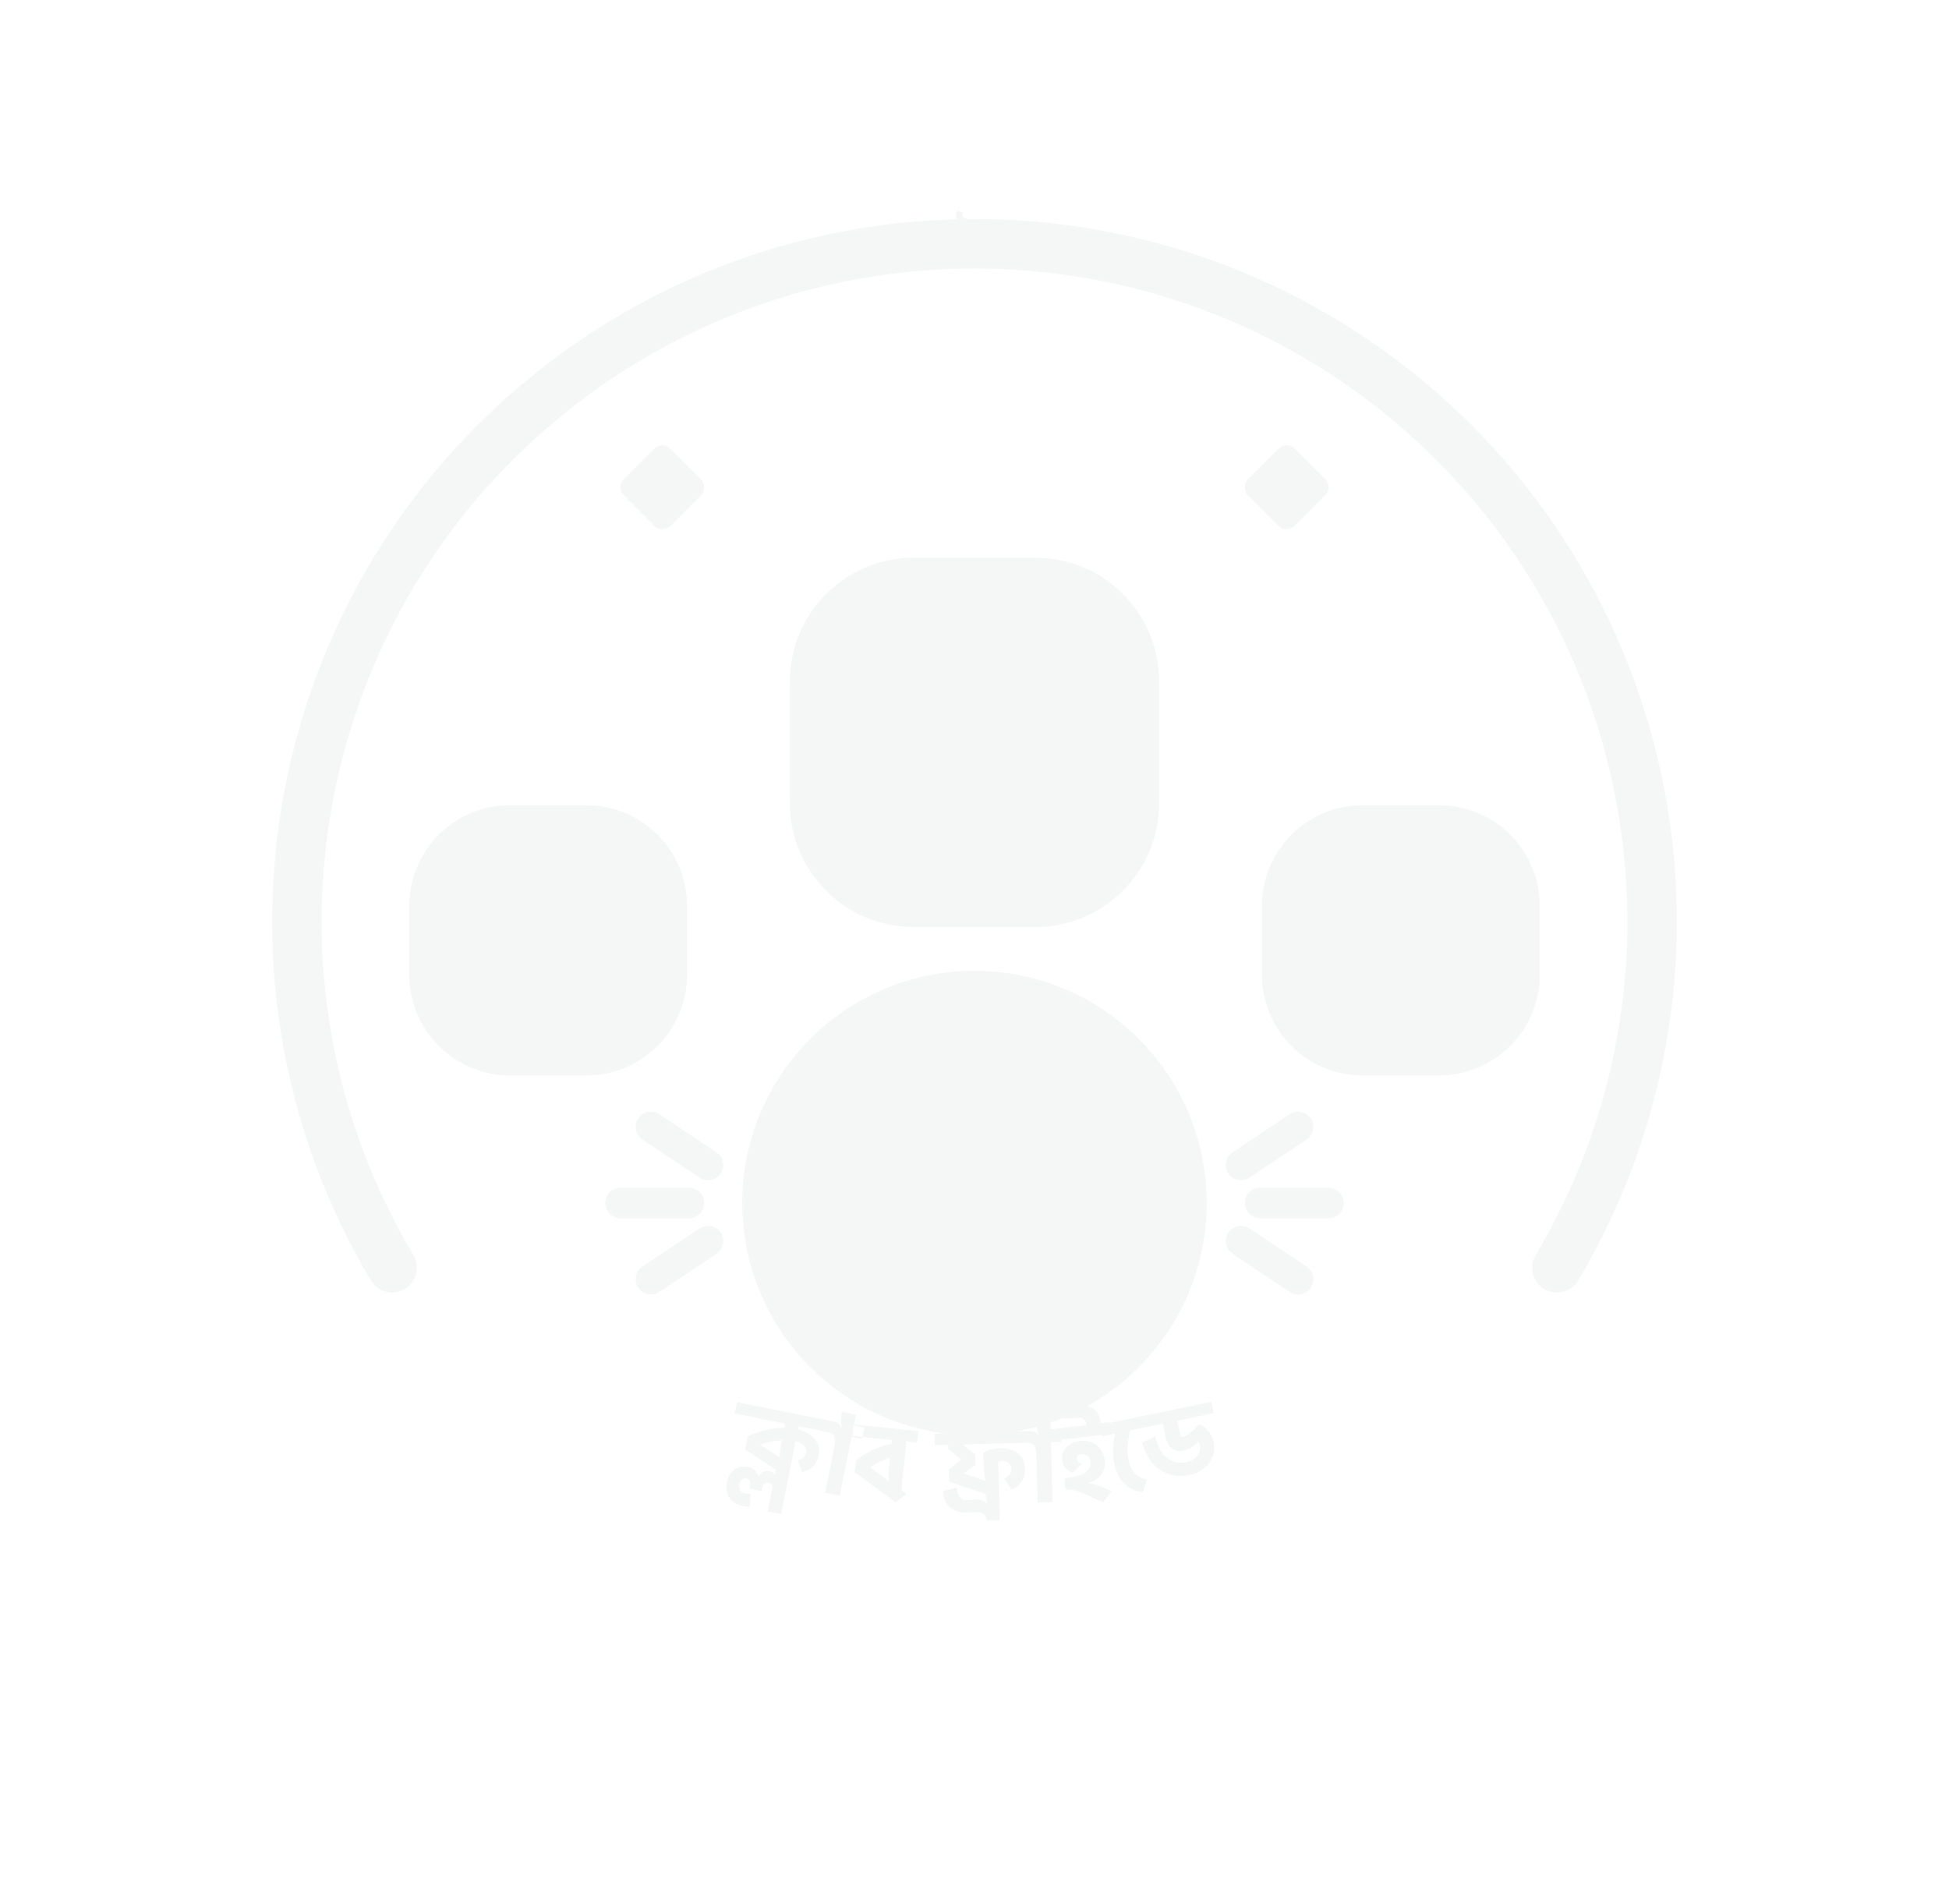
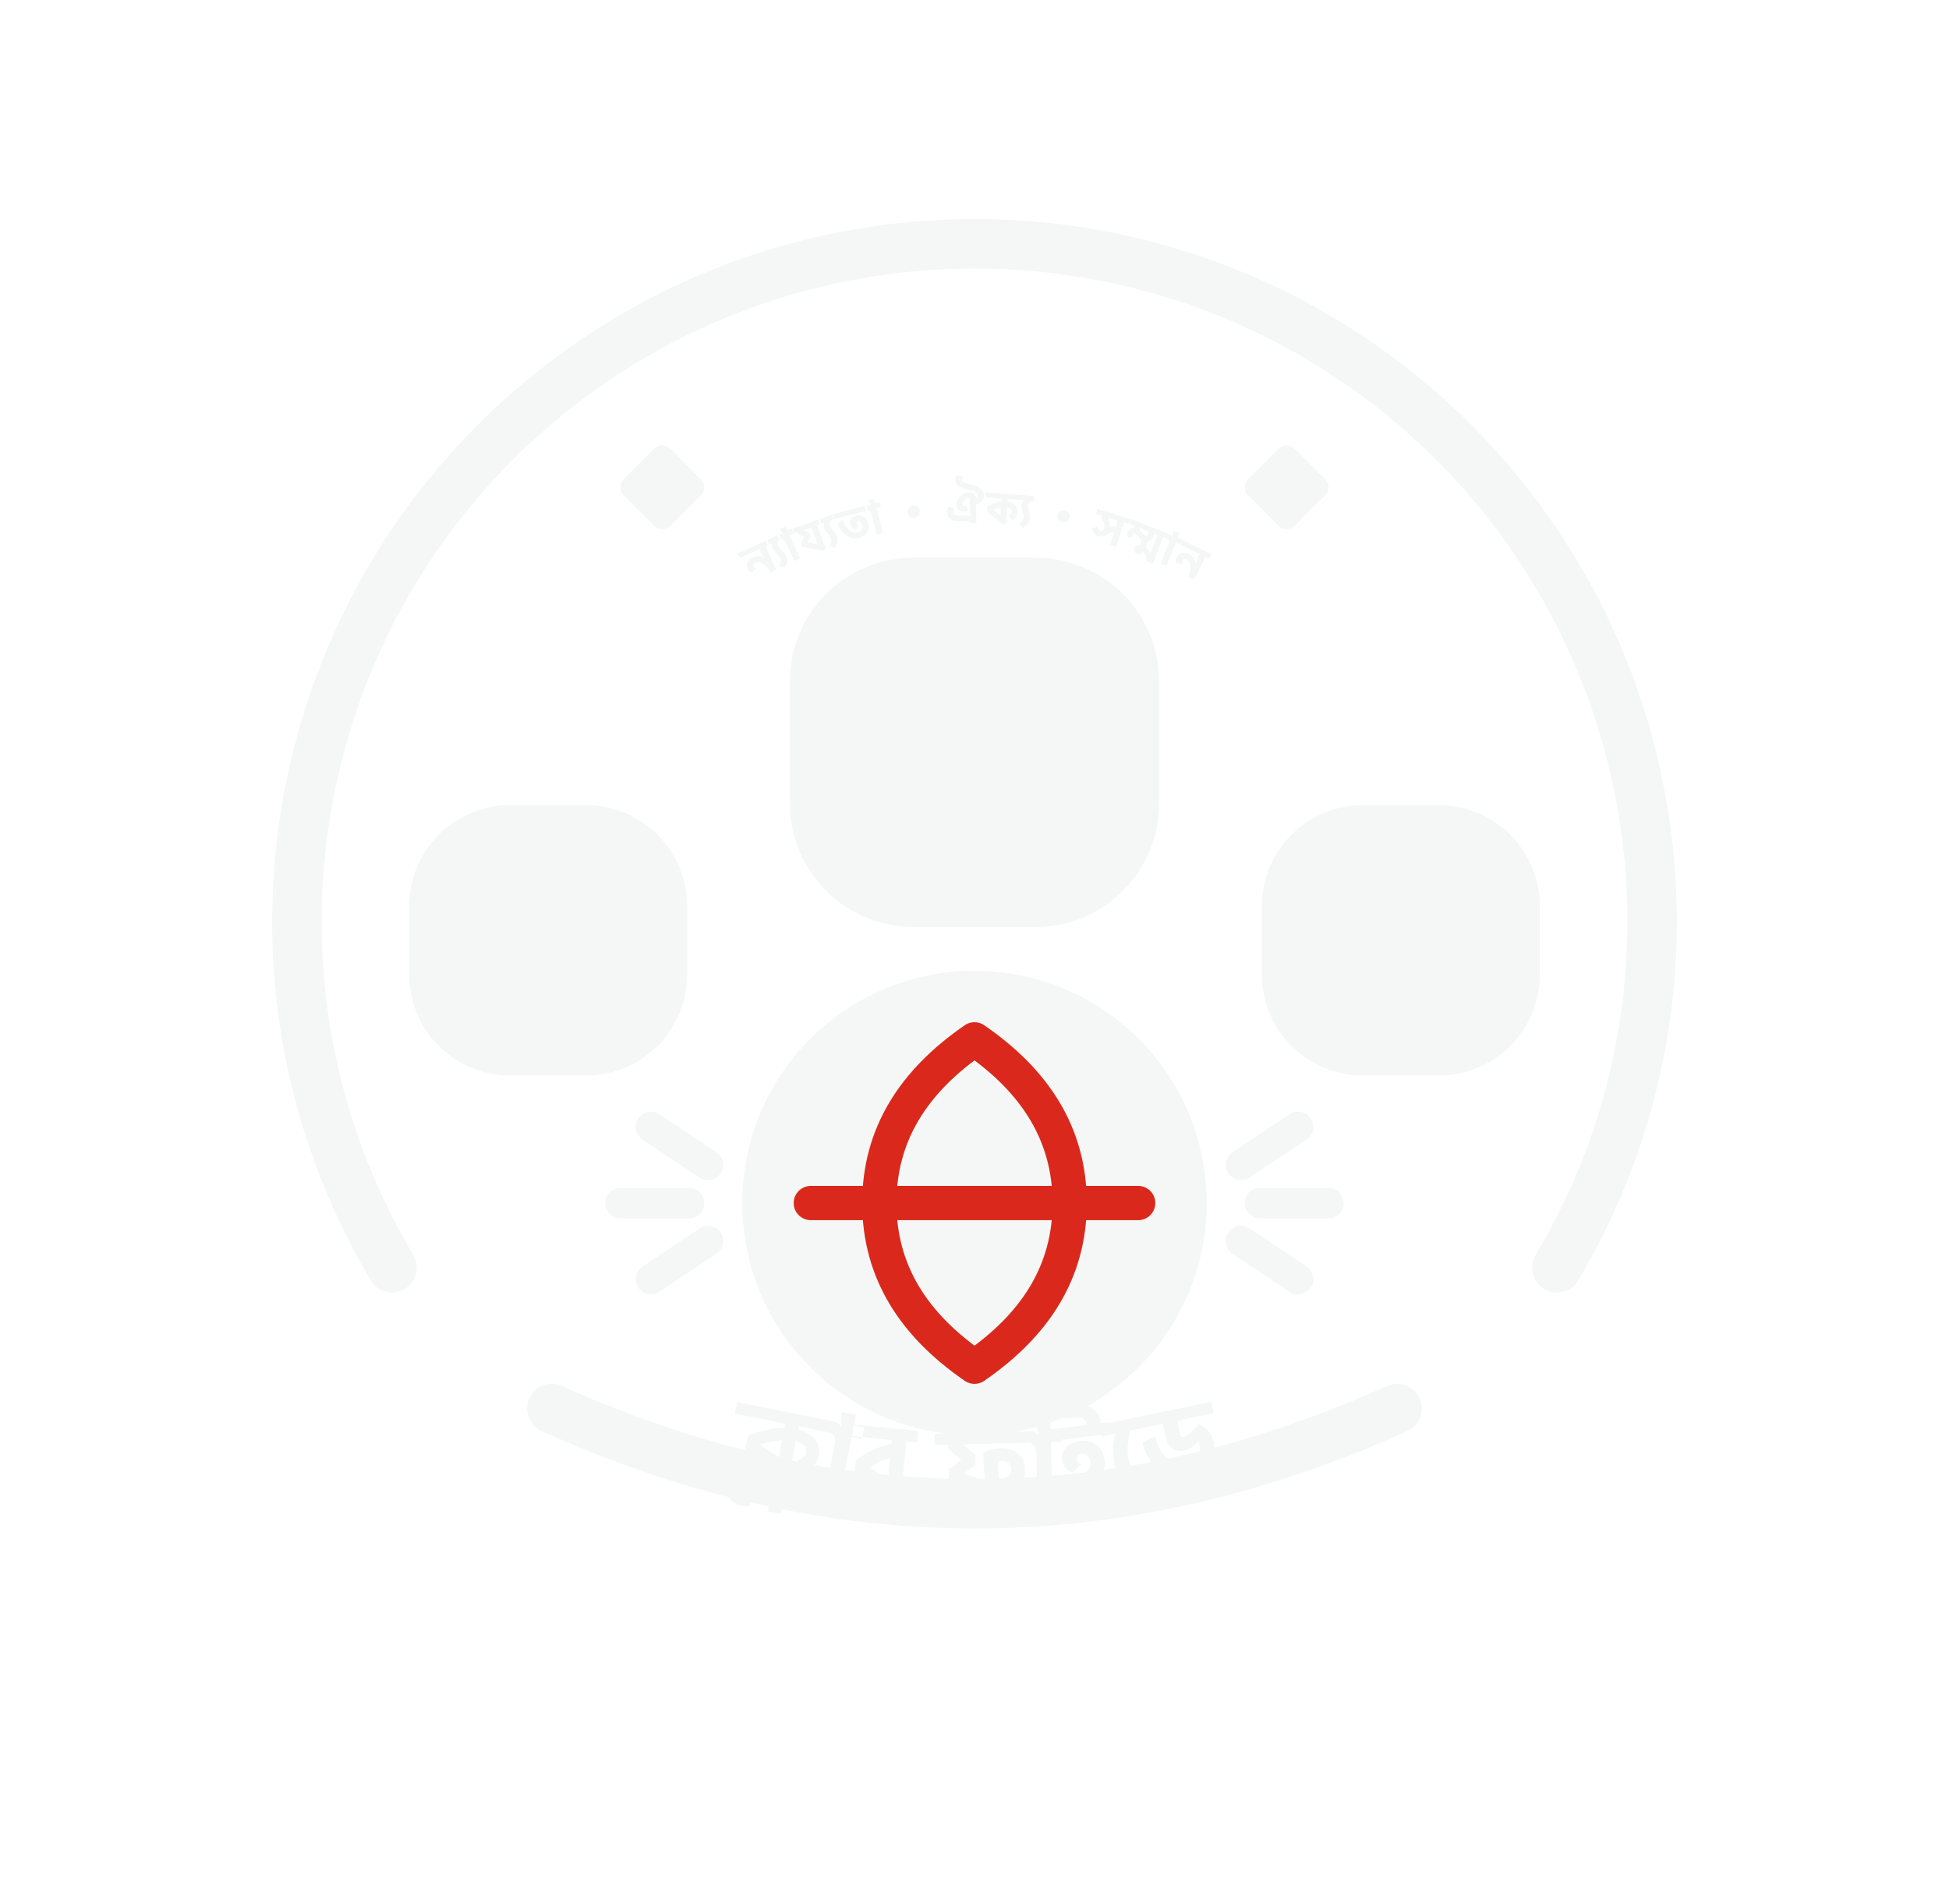
- <svg xmlns="http://www.w3.org/2000/svg" viewBox="0 0 512 500" role="img" aria-labelledby="title desc" version="1.1" id="svg14">
-   <g stroke="#F4F7F5" stroke-width="13" stroke-linecap="round" stroke-linejoin="round" id="g7">
+ <svg xmlns="http://www.w3.org/2000/svg" viewBox="0 0 512 500" role="img" aria-labelledby="title desc" version="1.1" id="svg15">
+   <g stroke="#F4F7F5" stroke-width="13" stroke-linecap="round" stroke-linejoin="round" id="g8">
    <path fill="none" stroke="#F4F7F5" d="M103 333a178 178 0 1 1 306 0" id="path1" />
    <g id="younger-member" aria-label="younger-member">
      <rect x="114" y="218" width="60" height="58" rx="20" fill="#F4F7F5" stroke="#F4F7F5" id="rect1" />
      <circle cx="144" cy="247" r="7" fill="none" stroke="none" id="circle1" />
    </g>
    <g id="adult-member" aria-label="adult-member">
      <rect x="214" y="153" width="84" height="84" rx="26" fill="#F4F7F5" stroke="#F4F7F5" id="rect2" />
      <circle cx="256" cy="195" r="9" fill="none" stroke="none" id="circle2" />
    </g>
    <g id="older-member" aria-label="older-member">
      <rect x="338" y="218" width="60" height="58" rx="20" fill="#F4F7F5" stroke="#F4F7F5" id="rect3" />
      <circle cx="368" cy="247" r="7" fill="none" stroke="none" id="circle3" />
    </g>
    <circle cx="256" cy="316" r="55" fill="#F4F7F5" stroke="#F4F7F5" stroke-width="12" id="circle4" />
-     <path fill="none" stroke="none" stroke-width="9" d="M256 273c-16 11-25 25-25 43s9 32 25 43m0-86c16 11 25 25 25 43s-9 32-25 43m-43-43h86" id="path4" />
+     <path fill="none" stroke="#DA291C" stroke-width="9" d="M256 273c-16 11-25 25-25 43s9 32 25 43m0-86c16 11 25 25 25 43s-9 32-25 43m-43-43h86" id="path4" />
    <path fill="none" stroke="#F4F7F5" stroke-width="8" d="M181 316h-18M186 306l-15-10M186 326l-15 10M331 316h18M326 306l15-10M326 326l15 10" id="path5" />
-     <path fill="#F4F7F5" stroke="#F4F7F5" stroke-width="6" d="m174 120 8 8-8 8-8-8z" id="path6" />
-     <path fill="#F4F7F5" stroke="#F4F7F5" stroke-width="6" d="m338 120 8 8-8 8-8-8z" id="path7" />
+     <path fill="none" stroke="#F4F7F5" d="M145 370 Q256 420 367 370" id="path6" />
+     <path fill="#F4F7F5" stroke="#F4F7F5" stroke-width="6" d="m174 120 8 8-8 8-8-8z" id="path7" />
+     <path fill="#F4F7F5" stroke="#F4F7F5" stroke-width="6" d="m338 120 8 8-8 8-8-8z" id="path8" />
  </g>
-   <defs id="defs7">
-     <path id="motto-arc" d="M103 333a178 178 0 1 1 306 0" />
+   <defs id="defs8">
+     <path id="motto-arc" d="M120 220 Q256 55 392 220" />
    <path id="name-arc" d="M145 370 Q256 420 367 370" />
  </defs>
-   <path d="M103 333a178 178 0 1 1 306 0" fill="none" stroke="none" stroke-width="0" stroke-linecap="round" id="path8" />
-   <path d="M145 370 Q256 420 367 370" fill="none" stroke="none" stroke-width="0" stroke-linecap="round" id="path9" />
-   <g font-family="Kohinoor Bangla, Bangla Sangam MN, sans-serif" text-anchor="middle" id="g14">
-     <g id="text13" style="font-weight:700;font-size:12px;letter-spacing:0;stroke-width:0;paint-order:stroke fill" aria-label="ন্যায্যতা•ঐক্য•সম্মান">
-       <path style="fill:#f4f7f5" d="m 198.95,74.938 c -0.279,-0.089 -0.529,-0.288 -0.632,-0.621 -0.142,-0.458 0.123,-0.779 0.604,-0.929 1.375,-0.427 3.012,1.365 3.52,3.004 l 0.021,0.069 1.605,-0.498 -1.998,-6.441 1.146,-0.356 -0.388,-1.249 -8.195,2.542 0.388,1.249 5.444,-1.689 0.277,0.894 c 0.188,0.607 0.416,1.178 0.605,1.584 l -0.042,0.026 c -0.824,-0.712 -1.872,-0.889 -2.926,-0.562 -1.352,0.42 -2.103,1.482 -1.68,2.846 0.188,0.607 0.568,0.98 1.004,1.171 z m 4.988,-5.995 -1.18,0.366 -0.388,-1.249 3.679,-1.141 0.388,1.249 -0.332,0.103 c -0.562,0.174 -0.889,0.778 -0.633,1.604 0.348,1.123 1.275,1.64 1.652,2.855 0.306,0.986 0.027,2.153 -0.757,2.986 l -1.411,-0.58 c 0.654,-0.768 0.773,-1.396 0.606,-1.934 -0.345,-1.112 -1.318,-1.576 -1.688,-2.768 -0.206,-0.665 -0.079,-1.144 0.08,-1.444 z m 2.54,-3.314 c 0.167,0.539 0.435,0.996 0.727,1.37 l -0.08,0.025 c -0.191,-0.129 -0.537,-0.273 -1.064,-0.11 l -0.47,0.146 0.388,1.249 0.046,-0.014 c 0.722,-0.224 1.168,-0.124 1.516,1 l 1.582,5.1 1.605,-0.498 -1.998,-6.441 1.146,-0.356 -0.388,-1.249 -1.146,0.356 -0.363,-1.169 -1.536,0.476 z m 5.605,1.052 2.185,-0.509 0.526,2.256 c 0.15,0.643 0.453,1.681 0.671,2.246 l -0.047,0.011 -2.625,-0.744 1.107,-1.33 -0.256,-1.099 -1.551,-0.785 z m 4.893,5.981 0.769,-1.3 -0.623,-0.188 -1.253,-5.376 1.169,-0.272 -0.297,-1.274 -7.409,1.727 0.297,1.274 0.818,-0.191 0.106,0.456 1.678,0.854 -1.155,1.39 0.302,1.297 z m 0.798,-7.308 -1.204,0.281 -0.297,-1.274 3.751,-0.874 0.297,1.274 -0.339,0.079 c -0.573,0.133 -0.943,0.713 -0.747,1.554 0.267,1.145 1.154,1.727 1.443,2.966 0.234,1.005 -0.128,2.149 -0.97,2.924 l -1.366,-0.68 c 0.707,-0.719 0.871,-1.337 0.743,-1.886 -0.264,-1.134 -1.202,-1.667 -1.485,-2.882 -0.158,-0.678 0.004,-1.147 0.183,-1.435 z m 7.763,2.752 c -0.681,-0.142 -1.239,-0.718 -1.373,-1.523 -0.181,-1.089 0.555,-2.002 1.738,-2.2 1.61,-0.268 2.716,0.752 2.965,2.243 0.315,1.894 -0.776,3.377 -2.693,3.697 -2.509,0.418 -4.239,-1.423 -5.336,-4.208 l 1.393,-0.913 c 0.793,2.277 2.04,3.918 3.685,3.644 1.053,-0.175 1.492,-1.051 1.336,-1.986 -0.11,-0.663 -0.464,-1.103 -0.973,-1.018 -0.296,0.049 -0.511,0.292 -0.46,0.6 0.043,0.26 0.262,0.479 0.574,0.525 z m 3.277,-6.105 0.215,1.29 -9.008,1.5 -0.215,-1.29 z m 0.6,-1.219 c 0.093,0.556 0.296,1.046 0.534,1.456 l -0.083,0.014 c -0.172,-0.154 -0.495,-0.343 -1.04,-0.253 l -0.485,0.081 0.215,1.29 0.047,-0.008 c 0.746,-0.124 1.174,0.036 1.367,1.196 l 0.877,5.267 1.657,-0.276 -1.108,-6.652 1.184,-0.197 -0.215,-1.29 -1.184,0.197 -0.201,-1.207 -1.586,0.264 z" id="path14" />
-       <path style="fill:#f4f7f5" d="m 238.978,64.641 c 0.076,0.873 0.734,1.514 1.738,1.427 0.921,-0.08 1.53,-0.832 1.454,-1.704 -0.076,-0.873 -0.734,-1.514 -1.738,-1.427 -0.921,0.08 -1.53,0.832 -1.454,1.704 z" id="path15" />
-       <path style="fill:#f4f7f5" d="m 254.982,68.03 1.56,-0.022 -0.069,-4.968 c 1.341,-0.199 2.131,-1.254 2.116,-2.346 -0.017,-1.236 -0.797,-2.077 -2.581,-2.604 l -1.892,-0.562 c -0.747,-0.218 -1.303,-0.462 -1.31,-0.978 -0.004,-0.264 0.078,-0.457 0.314,-0.688 l -1.508,-0.591 c -0.283,0.328 -0.494,0.751 -0.486,1.291 0.017,1.224 1.095,1.929 2.228,2.261 l 2.35,0.687 c 0.843,0.24 1.268,0.582 1.277,1.206 0.007,0.468 -0.217,0.759 -0.527,0.907 l -0.003,-0.216 c -0.013,-0.96 -0.514,-1.565 -1.75,-1.548 -1.944,0.027 -3.382,1.871 -3.363,3.239 0.015,1.056 0.661,1.767 1.849,1.75 0.444,-0.006 0.91,-0.145 1.206,-0.413 l -0.544,-1.169 c -0.083,0.097 -0.273,0.232 -0.513,0.235 -0.264,0.004 -0.41,-0.114 -0.414,-0.462 -0.01,-0.684 0.984,-1.718 1.68,-1.728 0.144,-0.002 0.253,0.068 0.256,0.308 l 0.028,2.04 c 0.026,1.86 0.116,2.291 0.193,2.626 l -0.048,6.68e-4 c -0.436,-0.318 -1.013,-0.37 -1.637,-0.361 -0.372,0.005 -0.768,0.035 -1.152,0.04 -1.284,0.018 -1.686,-0.421 -1.693,-0.949 -0.005,-0.384 0.159,-0.674 0.36,-0.869 l -1.533,-0.615 c -0.141,0.182 -0.518,0.751 -0.507,1.519 0.021,1.476 1.101,2.361 2.913,2.336 0.36,-0.005 1.056,-0.027 1.464,-0.032 1.368,-0.019 1.649,0.349 1.738,0.672 z m 9.596,-2.213 c 0.512,-0.143 0.915,-0.52 0.94,-1.035 0.028,-0.563 -0.417,-1.054 -1.277,-1.144 l -0.164,3.332 0.615,0.451 -1.198,0.914 -4.475,-3.308 0.071,-1.438 c 0.982,-0.661 2.187,-1.226 3.6,-1.385 l 0.04,-0.803 -4.183,-0.206 0.064,-1.306 9.313,0.458 -0.064,1.306 -3.512,-0.173 -0.035,0.707 c 1.912,0.214 2.798,1.483 2.737,2.73 -0.048,0.971 -0.615,1.748 -1.498,2.125 z m -3.957,-1.372 1.937,1.405 0.048,0.002 c -0.042,-0.603 -0.024,-1.467 0.007,-2.102 l 0.004,-0.072 c -0.776,0.142 -1.426,0.422 -1.996,0.767 z m 7.993,-2.754 -1.235,-0.061 0.064,-1.306 3.847,0.189 -0.064,1.306 -0.348,-0.017 c -0.587,-0.029 -1.102,0.426 -1.145,1.289 -0.058,1.175 0.636,1.978 0.573,3.248 -0.051,1.031 -0.713,2.031 -1.735,2.546 l -1.127,-1.029 c 0.878,-0.497 1.205,-1.046 1.233,-1.609 0.057,-1.163 -0.698,-1.933 -0.636,-3.179 0.034,-0.695 0.319,-1.102 0.57,-1.33 z" id="path16" />
-       <path style="fill:#f4f7f5" d="m 277.063,65.075 c -0.111,0.869 0.395,1.636 1.395,1.764 0.917,0.117 1.672,-0.487 1.783,-1.356 0.111,-0.869 -0.395,-1.636 -1.395,-1.764 -0.917,-0.117 -1.672,0.487 -1.783,1.356 z" id="path17" />
-       <path style="fill:#f4f7f5" d="m 287.974,69.641 c 0.671,0.133 1.424,-0.086 2.084,-0.579 0.573,-0.425 0.972,-0.897 1.408,-0.811 0.247,0.049 0.368,0.244 0.317,0.503 l -0.567,2.873 1.66,0.328 1.306,-6.616 1.165,0.23 0.253,-1.283 -8.676,-1.713 -0.253,1.283 1.566,0.309 -0.091,0.459 0.357,0.547 c 0.461,0.703 0.877,1.445 0.705,2.316 -0.095,0.483 -0.443,0.818 -0.961,0.715 -0.565,-0.112 -0.719,-0.57 -0.824,-1.031 l -1.385,0.509 c 0.134,0.809 0.677,1.712 1.937,1.96 z m 4.22,-2.787 c -0.13,-0.087 -0.243,-0.134 -0.443,-0.173 -0.412,-0.081 -0.826,0.155 -1.117,0.33 0.021,-0.167 0.032,-0.348 0.02,-0.534 -0.027,-0.421 -0.167,-0.889 -0.47,-1.463 l -0.251,-0.465 0.009,-0.047 2.578,0.509 -0.156,0.789 c -0.035,0.177 -0.142,0.779 -0.172,1.055 z m 7.397,1.141 c -0.545,-0.144 -0.808,-0.747 -1.455,-1.166 0.017,-0.206 0.02,-0.404 -7.8e-4,-0.608 l 1.798,0.475 c 0.441,0.116 0.599,0.456 0.501,0.827 -0.098,0.371 -0.392,0.592 -0.844,0.472 z m 2.167,4.581 c -0.281,-0.533 -0.836,-1.065 -1.524,-1.42 l 0.435,-1.648 c 0.69,-0.215 1.044,-0.804 1.182,-1.326 0.116,-0.441 0.088,-0.759 0.021,-0.975 l 1.137,0.3 -0.778,2.947 c -0.404,1.532 -0.473,2.122 -0.473,2.122 z m 3.943,-4.358 0.334,-1.265 -10.616,-2.802 -0.334,1.265 1.416,0.374 c 0.061,0.19 0.076,0.417 0.053,0.647 -0.778,0.08 -1.286,0.641 -1.482,1.384 -0.129,0.487 -0.035,0.934 0.118,1.198 l 1.381,-0.107 c -0.079,-0.17 -0.129,-0.357 -0.068,-0.589 0.077,-0.29 0.323,-0.473 0.706,-0.372 0.615,0.162 0.945,0.982 1.842,1.392 l -0.356,1.395 c -0.667,0.035 -1.164,0.413 -1.32,1.004 -0.184,0.696 0.243,1.194 0.835,1.35 0.499,0.132 1.089,-0.035 1.525,-0.652 0.796,0.558 1.256,1.448 1.38,2.387 l 1.485,0.392 1.929,-7.31 z m 1.37,-2.133 c -0.144,0.545 -0.16,1.075 -0.11,1.547 l -0.081,-0.021 c -0.093,-0.211 -0.31,-0.516 -0.844,-0.657 l -0.476,-0.126 -0.334,1.265 0.046,0.012 c 0.731,0.193 1.056,0.514 0.756,1.652 l -1.363,5.163 1.624,0.429 1.721,-6.521 1.16,0.306 0.334,-1.265 -1.16,-0.306 0.312,-1.183 -1.555,-0.41 z m 3.108,7.967 c -0.175,-0.235 -0.263,-0.542 -0.153,-0.873 0.151,-0.456 0.553,-0.562 1.032,-0.404 1.367,0.454 1.655,2.863 1.114,4.491 l -0.023,0.068 1.594,0.529 2.124,-6.401 1.139,0.378 0.412,-1.241 -8.143,-2.702 -0.412,1.241 5.41,1.795 -0.295,0.888 c -0.2,0.604 -0.348,1.2 -0.43,1.64 l -0.049,-0.004 c -0.256,-1.058 -1.004,-1.813 -2.052,-2.16 -1.344,-0.446 -2.573,-0.019 -3.023,1.336 -0.2,0.604 -0.109,1.127 0.135,1.537 z" id="path18" />
+   <path d="M120 220 Q256 55 392 220" fill="none" stroke="none" stroke-width="6" stroke-linecap="round" id="path9" />
+   <path d="M145 370 Q256 420 367 370" fill="none" stroke="none" stroke-width="6" stroke-linecap="round" id="path10" />
+   <g font-family="Kohinoor Bangla, Bangla Sangam MN, sans-serif" text-anchor="middle" id="g15">
+     <g id="text14" style="font-weight:700;font-size:12px;letter-spacing:0;stroke-width:0;paint-order:stroke fill" aria-label="ন্যায্যতা•ঐক্য•সম্মান">
+       <path style="fill:#f4f7f5" d="m 198.675,149.267 c -0.288,-0.052 -0.562,-0.216 -0.708,-0.532 -0.201,-0.436 0.02,-0.789 0.477,-1 1.308,-0.603 3.164,0.959 3.883,2.518 l 0.03,0.065 1.526,-0.703 -2.824,-6.124 1.09,-0.502 -0.548,-1.188 -7.792,3.592 0.548,1.188 5.176,-2.387 0.392,0.85 c 0.266,0.578 0.566,1.113 0.807,1.491 l -0.039,0.031 c -0.91,-0.598 -1.972,-0.637 -2.974,-0.175 -1.286,0.593 -1.891,1.744 -1.294,3.041 0.266,0.578 0.691,0.897 1.149,1.03 z m 4.16,-6.596 -1.122,0.518 -0.548,-1.188 3.498,-1.613 0.548,1.188 -0.316,0.146 c -0.534,0.246 -0.78,0.888 -0.418,1.673 0.492,1.068 1.479,1.459 2.011,2.614 0.432,0.937 0.308,2.131 -0.36,3.06 l -1.475,-0.39 c 0.548,-0.847 0.584,-1.485 0.348,-1.997 -0.487,-1.057 -1.513,-1.39 -2.036,-2.524 -0.291,-0.632 -0.228,-1.124 -0.11,-1.442 z m 2.085,-3.617 c 0.236,0.512 0.561,0.931 0.9,1.263 l -0.076,0.035 c -0.206,-0.103 -0.568,-0.201 -1.069,0.031 l -0.447,0.206 0.548,1.188 0.044,-0.02 c 0.687,-0.317 1.142,-0.275 1.634,0.793 l 2.236,4.849 1.526,-0.703 -2.824,-6.124 1.09,-0.502 -0.548,-1.188 -1.09,0.502 -0.512,-1.112 -1.46,0.673 z m 6.093,0.199 2.114,-0.752 0.776,2.182 c 0.221,0.622 0.64,1.619 0.92,2.156 l -0.045,0.016 -2.692,-0.443 0.95,-1.446 -0.378,-1.063 -1.629,-0.605 z m 5.536,5.392 0.617,-1.379 -0.64,-0.116 -1.851,-5.2 1.131,-0.402 -0.439,-1.232 -7.168,2.551 0.439,1.232 0.791,-0.282 0.157,0.441 1.763,0.659 -0.991,1.512 0.447,1.255 z m -0.03,-7.351 -1.164,0.414 -0.439,-1.232 3.629,-1.291 0.439,1.232 -0.328,0.117 c -0.554,0.197 -0.857,0.814 -0.567,1.628 0.394,1.108 1.341,1.586 1.768,2.784 0.346,0.972 0.115,2.15 -0.634,3.015 l -1.434,-0.521 c 0.622,-0.794 0.715,-1.426 0.526,-1.958 -0.39,-1.097 -1.382,-1.521 -1.8,-2.696 -0.233,-0.656 -0.125,-1.14 0.02,-1.446 z m 8.356,1.855 c -0.69,-0.082 -1.297,-0.606 -1.502,-1.396 -0.277,-1.069 0.376,-2.043 1.538,-2.344 1.58,-0.409 2.772,0.509 3.151,1.973 0.481,1.859 -0.475,3.433 -2.357,3.92 -2.463,0.638 -4.348,-1.044 -5.686,-3.722 l 1.307,-1.032 c 0.99,2.198 2.377,3.723 3.992,3.305 1.034,-0.268 1.393,-1.179 1.155,-2.096 -0.168,-0.651 -0.559,-1.058 -1.058,-0.928 -0.29,0.075 -0.483,0.336 -0.405,0.638 0.066,0.256 0.304,0.454 0.618,0.472 z m 2.726,-6.371 0.328,1.266 -8.841,2.289 -0.328,-1.266 z m 0.49,-1.267 c 0.141,0.546 0.387,1.015 0.661,1.403 l -0.081,0.021 c -0.185,-0.138 -0.523,-0.298 -1.058,-0.16 l -0.476,0.123 0.328,1.266 0.046,-0.012 c 0.732,-0.189 1.172,-0.068 1.467,1.07 l 1.338,5.17 1.626,-0.421 -1.69,-6.529 1.162,-0.301 -0.328,-1.266 -1.162,0.301 -0.307,-1.185 -1.557,0.403 z" id="path15" />
+       <path style="fill:#f4f7f5" d="m 238.462,134.612 c 0.119,0.868 0.808,1.476 1.807,1.339 0.915,-0.126 1.487,-0.906 1.368,-1.774 -0.119,-0.868 -0.808,-1.476 -1.807,-1.339 -0.915,0.126 -1.487,0.906 -1.368,1.774 z" id="path16" />
+       <path style="fill:#f4f7f5" d="m 254.926,137.496 1.56,-0.034 -0.11,-4.967 c 1.34,-0.21 2.12,-1.271 2.096,-2.363 -0.027,-1.236 -0.814,-2.071 -2.602,-2.583 l -1.897,-0.546 c -0.749,-0.212 -1.306,-0.451 -1.318,-0.967 -0.006,-0.264 0.074,-0.458 0.309,-0.691 l -1.513,-0.579 c -0.281,0.33 -0.487,0.755 -0.476,1.295 0.027,1.224 1.111,1.92 2.246,2.243 l 2.355,0.668 c 0.845,0.233 1.273,0.572 1.287,1.196 0.01,0.468 -0.211,0.761 -0.52,0.912 l -0.005,-0.216 c -0.021,-0.96 -0.527,-1.561 -1.762,-1.533 -1.944,0.043 -3.367,1.899 -3.337,3.266 0.023,1.056 0.675,1.762 1.863,1.735 0.444,-0.01 0.909,-0.152 1.203,-0.423 l -0.554,-1.164 c -0.082,0.098 -0.271,0.234 -0.511,0.239 -0.264,0.006 -0.411,-0.111 -0.418,-0.459 -0.015,-0.684 0.97,-1.726 1.666,-1.741 0.144,-0.003 0.254,0.066 0.259,0.306 l 0.045,2.039 c 0.041,1.86 0.135,2.29 0.214,2.624 l -0.048,0.001 c -0.439,-0.314 -1.016,-0.362 -1.64,-0.348 -0.372,0.008 -0.767,0.041 -1.151,0.049 -1.284,0.028 -1.689,-0.407 -1.701,-0.935 -0.008,-0.384 0.153,-0.676 0.353,-0.872 l -1.538,-0.602 c -0.14,0.183 -0.511,0.755 -0.494,1.523 0.033,1.476 1.12,2.352 2.932,2.312 0.36,-0.008 1.055,-0.035 1.463,-0.044 1.368,-0.03 1.652,0.336 1.743,0.658 z m 9.912,-2.079 c 0.516,-0.128 0.929,-0.493 0.969,-1.008 0.044,-0.562 -0.386,-1.065 -1.244,-1.18 l -0.259,3.326 0.601,0.468 -1.224,0.88 -4.378,-3.434 0.112,-1.436 c 1,-0.632 2.221,-1.163 3.639,-1.281 l 0.062,-0.802 -4.175,-0.325 0.102,-1.304 9.296,0.724 -0.102,1.304 -3.505,-0.273 -0.055,0.706 c 1.905,0.269 2.755,1.563 2.658,2.807 -0.075,0.969 -0.664,1.73 -1.558,2.081 z m -3.917,-1.485 1.896,1.46 0.048,0.004 c -0.025,-0.604 0.018,-1.467 0.067,-2.101 l 0.006,-0.072 c -0.78,0.12 -1.438,0.381 -2.017,0.709 z m 8.068,-2.525 -1.232,-0.096 0.102,-1.304 3.84,0.299 -0.102,1.304 -0.347,-0.027 c -0.586,-0.046 -1.114,0.395 -1.181,1.256 -0.091,1.172 0.579,1.995 0.48,3.263 -0.08,1.029 -0.77,2.01 -1.807,2.495 l -1.097,-1.06 c 0.891,-0.472 1.234,-1.011 1.278,-1.573 0.09,-1.16 -0.642,-1.952 -0.545,-3.196 0.054,-0.694 0.35,-1.092 0.608,-1.313 z" id="path17" />
+       <path style="fill:#f4f7f5" d="m 277.794,135.332 c -0.173,0.859 0.278,1.659 1.267,1.858 0.906,0.182 1.702,-0.368 1.874,-1.227 0.173,-0.859 -0.278,-1.659 -1.267,-1.858 -0.906,-0.182 -1.702,0.368 -1.874,1.227 z" id="path18" />
+       <path style="fill:#f4f7f5" d="m 288.624,140.857 c 0.654,0.199 1.425,0.058 2.131,-0.367 0.613,-0.365 1.057,-0.794 1.482,-0.665 0.241,0.073 0.341,0.28 0.264,0.532 l -0.854,2.801 1.619,0.493 1.966,-6.451 1.136,0.346 0.381,-1.251 -8.46,-2.578 -0.381,1.251 1.527,0.465 -0.136,0.448 0.3,0.581 c 0.388,0.745 0.727,1.526 0.468,2.376 -0.143,0.471 -0.523,0.769 -1.028,0.615 -0.551,-0.168 -0.658,-0.64 -0.716,-1.109 l -1.429,0.367 c 0.052,0.819 0.501,1.771 1.73,2.145 z m 4.479,-2.348 c -0.12,-0.099 -0.228,-0.157 -0.423,-0.217 -0.402,-0.122 -0.837,0.071 -1.145,0.216 0.037,-0.164 0.067,-0.343 0.074,-0.53 0.016,-0.422 -0.076,-0.901 -0.32,-1.503 l -0.202,-0.488 0.014,-0.046 2.514,0.766 -0.234,0.769 c -0.052,0.172 -0.219,0.761 -0.277,1.032 z m 7.561,2.076 c -0.524,-0.209 -0.712,-0.839 -1.303,-1.333 0.042,-0.203 0.069,-0.399 0.073,-0.604 l 1.728,0.689 c 0.424,0.169 0.54,0.525 0.398,0.882 -0.142,0.357 -0.461,0.54 -0.895,0.366 z m 1.596,4.809 c -0.214,-0.564 -0.701,-1.158 -1.341,-1.594 l 0.631,-1.583 c 0.711,-0.13 1.134,-0.672 1.334,-1.173 0.169,-0.424 0.18,-0.742 0.139,-0.965 l 1.092,0.436 -1.129,2.831 c -0.587,1.471 -0.727,2.049 -0.727,2.049 z m 4.442,-3.848 0.485,-1.215 -10.199,-4.067 -0.485,1.215 1.36,0.542 c 0.038,0.196 0.025,0.423 -0.026,0.648 -0.782,-0.015 -1.354,0.48 -1.639,1.194 -0.187,0.468 -0.148,0.923 -0.028,1.203 l 1.384,0.061 c -0.058,-0.178 -0.085,-0.37 0.004,-0.593 0.111,-0.279 0.378,-0.43 0.746,-0.284 0.591,0.236 0.819,1.089 1.66,1.605 l -0.522,1.342 c -0.666,-0.046 -1.205,0.269 -1.432,0.837 -0.267,0.669 0.097,1.214 0.666,1.441 0.479,0.191 1.085,0.097 1.593,-0.463 0.723,0.65 1.071,1.59 1.081,2.537 l 1.427,0.569 2.8,-7.022 z m 1.618,-1.951 c -0.209,0.524 -0.289,1.048 -0.297,1.522 l -0.078,-0.031 c -0.067,-0.221 -0.246,-0.55 -0.758,-0.755 l -0.457,-0.182 -0.485,1.215 0.045,0.018 c 0.702,0.28 0.986,0.639 0.55,1.731 l -1.978,4.96 1.56,0.622 2.498,-6.264 1.115,0.445 0.485,-1.215 -1.115,-0.445 0.453,-1.137 -1.494,-0.596 z m 2.352,8.459 c -0.142,-0.256 -0.187,-0.573 -0.034,-0.885 0.211,-0.431 0.624,-0.483 1.077,-0.261 1.293,0.633 1.254,3.059 0.5,4.601 l -0.032,0.065 1.509,0.739 2.966,-6.057 1.078,0.528 0.575,-1.175 -7.706,-3.773 -0.575,1.175 5.119,2.507 -0.412,0.841 c -0.28,0.571 -0.506,1.142 -0.647,1.567 l -0.048,-0.01 c -0.111,-1.083 -0.751,-1.931 -1.743,-2.417 -1.272,-0.623 -2.547,-0.365 -3.175,0.917 -0.28,0.571 -0.259,1.102 -0.073,1.541 z" id="path19" />
    </g>
-     <path d="m 218.21,376.321 0.598,-2.993 -25.178,-5.031 -0.598,2.993 13.234,2.645 -0.219,1.098 c -3.685,0.006 -7.424,1.143 -9.587,2.253 l -0.697,3.487 8.106,5.303 -0.247,1.236 -0.082,-0.017 c -0.231,-0.275 -0.599,-0.719 -1.505,-0.9 -1.208,-0.241 -2.142,0.429 -2.696,1.346 l -0.11,-0.022 c -0.269,-0.939 -0.956,-2.076 -2.878,-2.46 -2.389,-0.477 -4.761,0.962 -5.381,4.064 -0.62,3.103 0.803,5.557 4.152,6.226 0.659,0.132 1.362,0.186 1.9,0.066 l 0.164,-3.251 c -0.379,0.038 -0.862,0.028 -1.274,-0.055 -0.988,-0.198 -1.972,-0.851 -1.675,-2.334 0.241,-1.208 0.955,-1.779 1.779,-1.615 0.824,0.165 1.285,0.856 1.022,2.174 l -0.104,0.522 3.103,0.62 0.104,-0.522 c 0.236,-1.181 0.862,-1.884 1.768,-1.703 0.659,0.132 0.956,0.648 1.065,1.098 l -1.284,6.425 3.515,0.702 3.813,-19.083 c 2.01,0.516 2.982,1.652 2.713,2.998 -0.23,1.153 -1.103,1.807 -2.213,1.928 l 1.154,3.086 c 2.334,-0.39 3.97,-2.005 4.436,-4.339 0.466,-2.334 -0.676,-5.617 -5.465,-6.803 l 0.165,-0.824 z m -13.447,6.421 -0.137,-0.027 -4.97,-3.277 c 1.883,-0.566 3.86,-1.027 5.738,-1.138 l -0.049,0.247 c -0.263,1.318 -0.483,2.987 -0.581,4.195 z m 16.362,-11.578 c -0.258,1.29 -0.219,2.526 -0.038,3.619 l -0.192,-0.038 c -0.247,-0.478 -0.796,-1.159 -2.059,-1.411 l -1.126,-0.225 -0.598,2.993 0.11,0.022 c 1.73,0.346 2.532,1.048 1.994,3.739 l -2.442,12.218 3.844,0.768 3.084,-15.431 2.746,0.549 0.598,-2.993 -2.746,-0.549 0.56,-2.801 -3.679,-0.735 z m 13.17,7.086 -10.362,-1.058 0.31,-3.036 16.964,1.733 -0.31,3.036 -2.786,-0.285 -1.303,12.758 1.282,0.947 -2.738,2.282 -10.846,-7.891 0.316,-3.092 c 1.359,-1.184 5.045,-3.65 9.368,-4.363 z m -0.478,4.68 c -2.372,0.63 -4.504,1.932 -5.188,2.566 l 4.796,3.473 0.111,0.011 c -0.152,-0.719 -0.064,-2.68 0.11,-4.38 z m 25.366,16.415 3.443,-0.093 -0.412,-15.282 c 0.333,-0.121 0.722,-0.216 1.086,-0.225 1.316,-0.035 2.343,0.665 2.382,2.121 0.039,1.455 -1.09,2.158 -1.924,2.405 l 2.013,2.971 c 1.605,-0.716 3.609,-2.254 3.523,-5.417 -0.098,-3.639 -2.922,-5.523 -6.393,-5.43 -1.763,0.048 -3.542,0.572 -4.59,1.188 l 0.05,1.847 c 0.042,1.539 0.249,4.055 0.483,5.449 l -0.112,0.003 -5.483,-1.813 3.017,-2.378 -0.071,-2.631 -3.177,-2.519 -0.003,-0.112 17.466,-0.471 -0.082,-3.051 -24.883,0.671 0.082,3.051 3.499,-0.094 0.029,1.092 3.435,2.736 -3.29,2.638 0.088,3.247 9.58,3.131 c 0.05,0.811 0.19,1.844 0.433,2.537 l -0.112,0.003 c -0.92,-0.872 -1.878,-1.07 -2.857,-1.043 -0.924,0.025 -1.089,0.113 -2.153,0.142 -2.379,0.064 -2.849,-1.772 -2.89,-3.283 l -3.561,0.908 c 0.079,2.939 1.724,5.752 6.174,5.632 1.148,-0.031 1.09,-0.085 2.154,-0.114 2.015,-0.054 2.845,0.595 3.056,2.186 z m 12.994,-26.064 c 0.035,1.316 0.348,2.512 0.768,3.537 l -0.196,0.005 c -0.347,-0.411 -1.034,-0.952 -2.322,-0.918 l -1.148,0.031 0.082,3.051 0.112,-0.003 c 1.763,-0.048 2.701,0.459 2.775,3.202 l 0.336,12.455 3.919,-0.106 -0.424,-15.73 2.799,-0.075 -0.082,-3.051 -2.799,0.075 -0.077,-2.855 -3.751,0.101 z m 6.848,10.19 c 0.192,1.584 1.111,2.883 2.798,3.299 l 2.325,-2.228 c -0.784,-0.187 -1.175,-0.619 -1.246,-1.203 -0.094,-0.778 0.432,-1.322 1.238,-1.419 1.306,-0.158 2.147,0.727 2.312,2.089 0.266,2.196 -1.649,3.613 -4.985,4.017 l -1.89,0.229 0.371,3.058 c 2.664,-0.126 3.43,0.374 9.817,3.266 l 2.244,-2.895 -2.143,-0.925 c -1.963,-0.834 -2.806,-1.042 -3.948,-1.157 l -0.013,-0.111 c 2.649,-0.716 4.698,-2.657 4.3,-5.937 -0.405,-3.336 -2.949,-5.481 -6.452,-5.056 -3.336,0.405 -5.014,2.611 -4.728,4.973 z m -3.568,-15.926 c 0.006,0.281 0.012,0.563 0.045,0.841 0.29,2.39 1.976,4.668 6.674,4.098 l 0.25,-0.03 c 1.807,-0.219 2.778,0.114 2.96,1.615 0.01,0.083 0.02,0.167 0.03,0.25 l -9.506,1.153 0.367,3.03 15.455,-1.875 -0.367,-3.03 -2.252,0.273 c 0.008,-0.17 -0.013,-0.337 -0.033,-0.504 -0.398,-3.28 -3.265,-4.596 -6.295,-4.229 l -0.834,0.101 c -2.168,0.263 -2.759,-0.653 -2.88,-1.653 -0.044,-0.361 -0.032,-0.729 0.011,-1.073 z m 25.849,21.045 c -2.53,-0.475 -4.177,-1.934 -4.798,-4.922 -0.633,-3.043 -0.159,-5.715 0.44,-7.927 l 1.974,-0.41 -0.621,-2.988 -9.54,1.983 0.621,2.988 3.591,-0.747 c -0.604,2.185 -0.858,4.954 -0.254,7.86 0.986,4.743 3.981,7.18 7.459,7.544 z m 17.518,-17.397 -0.621,-2.988 -20.999,4.365 0.621,2.988 7.648,-1.59 0.758,3.646 c 0.524,2.522 2.188,3.921 4.792,3.379 1.617,-0.336 2.982,-1.478 3.716,-2.345 0.233,0.295 0.395,0.661 0.475,1.045 0.382,1.837 -0.915,3.851 -3.657,4.421 -3.043,0.633 -6.839,-0.981 -8.053,-6.82 l -3.42,1.569 c 1.257,5.773 6.121,9.91 12.179,8.65 4.962,-1.031 7.36,-4.905 6.551,-8.797 -0.467,-2.248 -2.144,-3.987 -3.813,-4.584 -1.427,1.526 -3.375,3.161 -4.115,3.315 -0.384,0.08 -0.72,-0.022 -0.873,-0.762 l -0.729,-3.509 z" id="text14" style="font-weight:800;font-size:28px;letter-spacing:0;fill:#f4f7f5;stroke-width:0;paint-order:stroke fill" aria-label="ক্লাব ফ্রাইডে" />
+     <path d="m 218.21,376.321 0.598,-2.993 -25.178,-5.031 -0.598,2.993 13.234,2.645 -0.219,1.098 c -3.685,0.006 -7.424,1.143 -9.587,2.253 l -0.697,3.487 8.106,5.303 -0.247,1.236 -0.082,-0.017 c -0.231,-0.275 -0.599,-0.719 -1.505,-0.9 -1.208,-0.241 -2.142,0.429 -2.696,1.346 l -0.11,-0.022 c -0.269,-0.939 -0.956,-2.076 -2.878,-2.46 -2.389,-0.477 -4.761,0.962 -5.381,4.064 -0.62,3.103 0.803,5.557 4.152,6.226 0.659,0.132 1.362,0.186 1.9,0.066 l 0.164,-3.251 c -0.379,0.038 -0.862,0.028 -1.274,-0.055 -0.988,-0.198 -1.972,-0.851 -1.675,-2.334 0.241,-1.208 0.955,-1.779 1.779,-1.615 0.824,0.165 1.285,0.856 1.022,2.174 l -0.104,0.522 3.103,0.62 0.104,-0.522 c 0.236,-1.181 0.862,-1.884 1.768,-1.703 0.659,0.132 0.956,0.648 1.065,1.098 l -1.284,6.425 3.515,0.702 3.813,-19.083 c 2.01,0.516 2.982,1.652 2.713,2.998 -0.23,1.153 -1.103,1.807 -2.213,1.928 l 1.154,3.086 c 2.334,-0.39 3.97,-2.005 4.436,-4.339 0.466,-2.334 -0.676,-5.617 -5.465,-6.803 l 0.165,-0.824 z m -13.447,6.421 -0.137,-0.027 -4.97,-3.277 c 1.883,-0.566 3.86,-1.027 5.738,-1.138 l -0.049,0.247 c -0.263,1.318 -0.483,2.987 -0.581,4.195 z m 16.362,-11.578 c -0.258,1.29 -0.219,2.526 -0.038,3.619 l -0.192,-0.038 c -0.247,-0.478 -0.796,-1.159 -2.059,-1.411 l -1.126,-0.225 -0.598,2.993 0.11,0.022 c 1.73,0.346 2.532,1.048 1.994,3.739 l -2.442,12.218 3.844,0.768 3.084,-15.431 2.746,0.549 0.598,-2.993 -2.746,-0.549 0.56,-2.801 -3.679,-0.735 z m 13.17,7.086 -10.362,-1.058 0.31,-3.036 16.964,1.733 -0.31,3.036 -2.786,-0.285 -1.303,12.758 1.282,0.947 -2.738,2.282 -10.846,-7.891 0.316,-3.092 c 1.359,-1.184 5.045,-3.65 9.368,-4.363 z m -0.478,4.68 c -2.372,0.63 -4.504,1.932 -5.188,2.566 l 4.796,3.473 0.111,0.011 c -0.152,-0.719 -0.064,-2.68 0.11,-4.38 z m 25.366,16.415 3.443,-0.093 -0.412,-15.282 c 0.333,-0.121 0.722,-0.216 1.086,-0.225 1.316,-0.035 2.343,0.665 2.382,2.121 0.039,1.455 -1.09,2.158 -1.924,2.405 l 2.013,2.971 c 1.605,-0.716 3.609,-2.254 3.523,-5.417 -0.098,-3.639 -2.922,-5.523 -6.393,-5.43 -1.763,0.048 -3.542,0.572 -4.59,1.188 l 0.05,1.847 c 0.042,1.539 0.249,4.055 0.483,5.449 l -0.112,0.003 -5.483,-1.813 3.017,-2.378 -0.071,-2.631 -3.177,-2.519 -0.003,-0.112 17.466,-0.471 -0.082,-3.051 -24.883,0.671 0.082,3.051 3.499,-0.094 0.029,1.092 3.435,2.736 -3.29,2.638 0.088,3.247 9.58,3.131 c 0.05,0.811 0.19,1.844 0.433,2.537 l -0.112,0.003 c -0.92,-0.872 -1.878,-1.07 -2.857,-1.043 -0.924,0.025 -1.089,0.113 -2.153,0.142 -2.379,0.064 -2.849,-1.772 -2.89,-3.283 l -3.561,0.908 c 0.079,2.939 1.724,5.752 6.174,5.632 1.148,-0.031 1.09,-0.085 2.154,-0.114 2.015,-0.054 2.845,0.595 3.056,2.186 z m 12.994,-26.064 c 0.035,1.316 0.348,2.512 0.768,3.537 l -0.196,0.005 c -0.347,-0.411 -1.034,-0.952 -2.322,-0.918 l -1.148,0.031 0.082,3.051 0.112,-0.003 c 1.763,-0.048 2.701,0.459 2.775,3.202 l 0.336,12.455 3.919,-0.106 -0.424,-15.73 2.799,-0.075 -0.082,-3.051 -2.799,0.075 -0.077,-2.855 -3.751,0.101 z m 6.848,10.19 c 0.192,1.584 1.111,2.883 2.798,3.299 l 2.325,-2.228 c -0.784,-0.187 -1.175,-0.619 -1.246,-1.203 -0.094,-0.778 0.432,-1.322 1.238,-1.419 1.306,-0.158 2.147,0.727 2.312,2.089 0.266,2.196 -1.649,3.613 -4.985,4.017 l -1.89,0.229 0.371,3.058 c 2.664,-0.126 3.43,0.374 9.817,3.266 l 2.244,-2.895 -2.143,-0.925 c -1.963,-0.834 -2.806,-1.042 -3.948,-1.157 l -0.013,-0.111 c 2.649,-0.716 4.698,-2.657 4.3,-5.937 -0.405,-3.336 -2.949,-5.481 -6.452,-5.056 -3.336,0.405 -5.014,2.611 -4.728,4.973 z m -3.568,-15.926 c 0.006,0.281 0.012,0.563 0.045,0.841 0.29,2.39 1.976,4.668 6.674,4.098 l 0.25,-0.03 c 1.807,-0.219 2.778,0.114 2.96,1.615 0.01,0.083 0.02,0.167 0.03,0.25 l -9.506,1.153 0.367,3.03 15.455,-1.875 -0.367,-3.03 -2.252,0.273 c 0.008,-0.17 -0.013,-0.337 -0.033,-0.504 -0.398,-3.28 -3.265,-4.596 -6.295,-4.229 l -0.834,0.101 c -2.168,0.263 -2.759,-0.653 -2.88,-1.653 -0.044,-0.361 -0.032,-0.729 0.011,-1.073 z m 25.849,21.045 c -2.53,-0.475 -4.177,-1.934 -4.798,-4.922 -0.633,-3.043 -0.159,-5.715 0.44,-7.927 l 1.974,-0.41 -0.621,-2.988 -9.54,1.983 0.621,2.988 3.591,-0.747 c -0.604,2.185 -0.858,4.954 -0.254,7.86 0.986,4.743 3.981,7.18 7.459,7.544 z m 17.518,-17.397 -0.621,-2.988 -20.999,4.365 0.621,2.988 7.648,-1.59 0.758,3.646 c 0.524,2.522 2.188,3.921 4.792,3.379 1.617,-0.336 2.982,-1.478 3.716,-2.345 0.233,0.295 0.395,0.661 0.475,1.045 0.382,1.837 -0.915,3.851 -3.657,4.421 -3.043,0.633 -6.839,-0.981 -8.053,-6.82 l -3.42,1.569 c 1.257,5.773 6.121,9.91 12.179,8.65 4.962,-1.031 7.36,-4.905 6.551,-8.797 -0.467,-2.248 -2.144,-3.987 -3.813,-4.584 -1.427,1.526 -3.375,3.161 -4.115,3.315 -0.384,0.08 -0.72,-0.022 -0.873,-0.762 l -0.729,-3.509 z" id="text15" style="font-weight:800;font-size:28px;letter-spacing:0;fill:#f4f7f5;stroke-width:0;paint-order:stroke fill" aria-label="ক্লাব ফ্রাইডে" />
  </g>
</svg>
